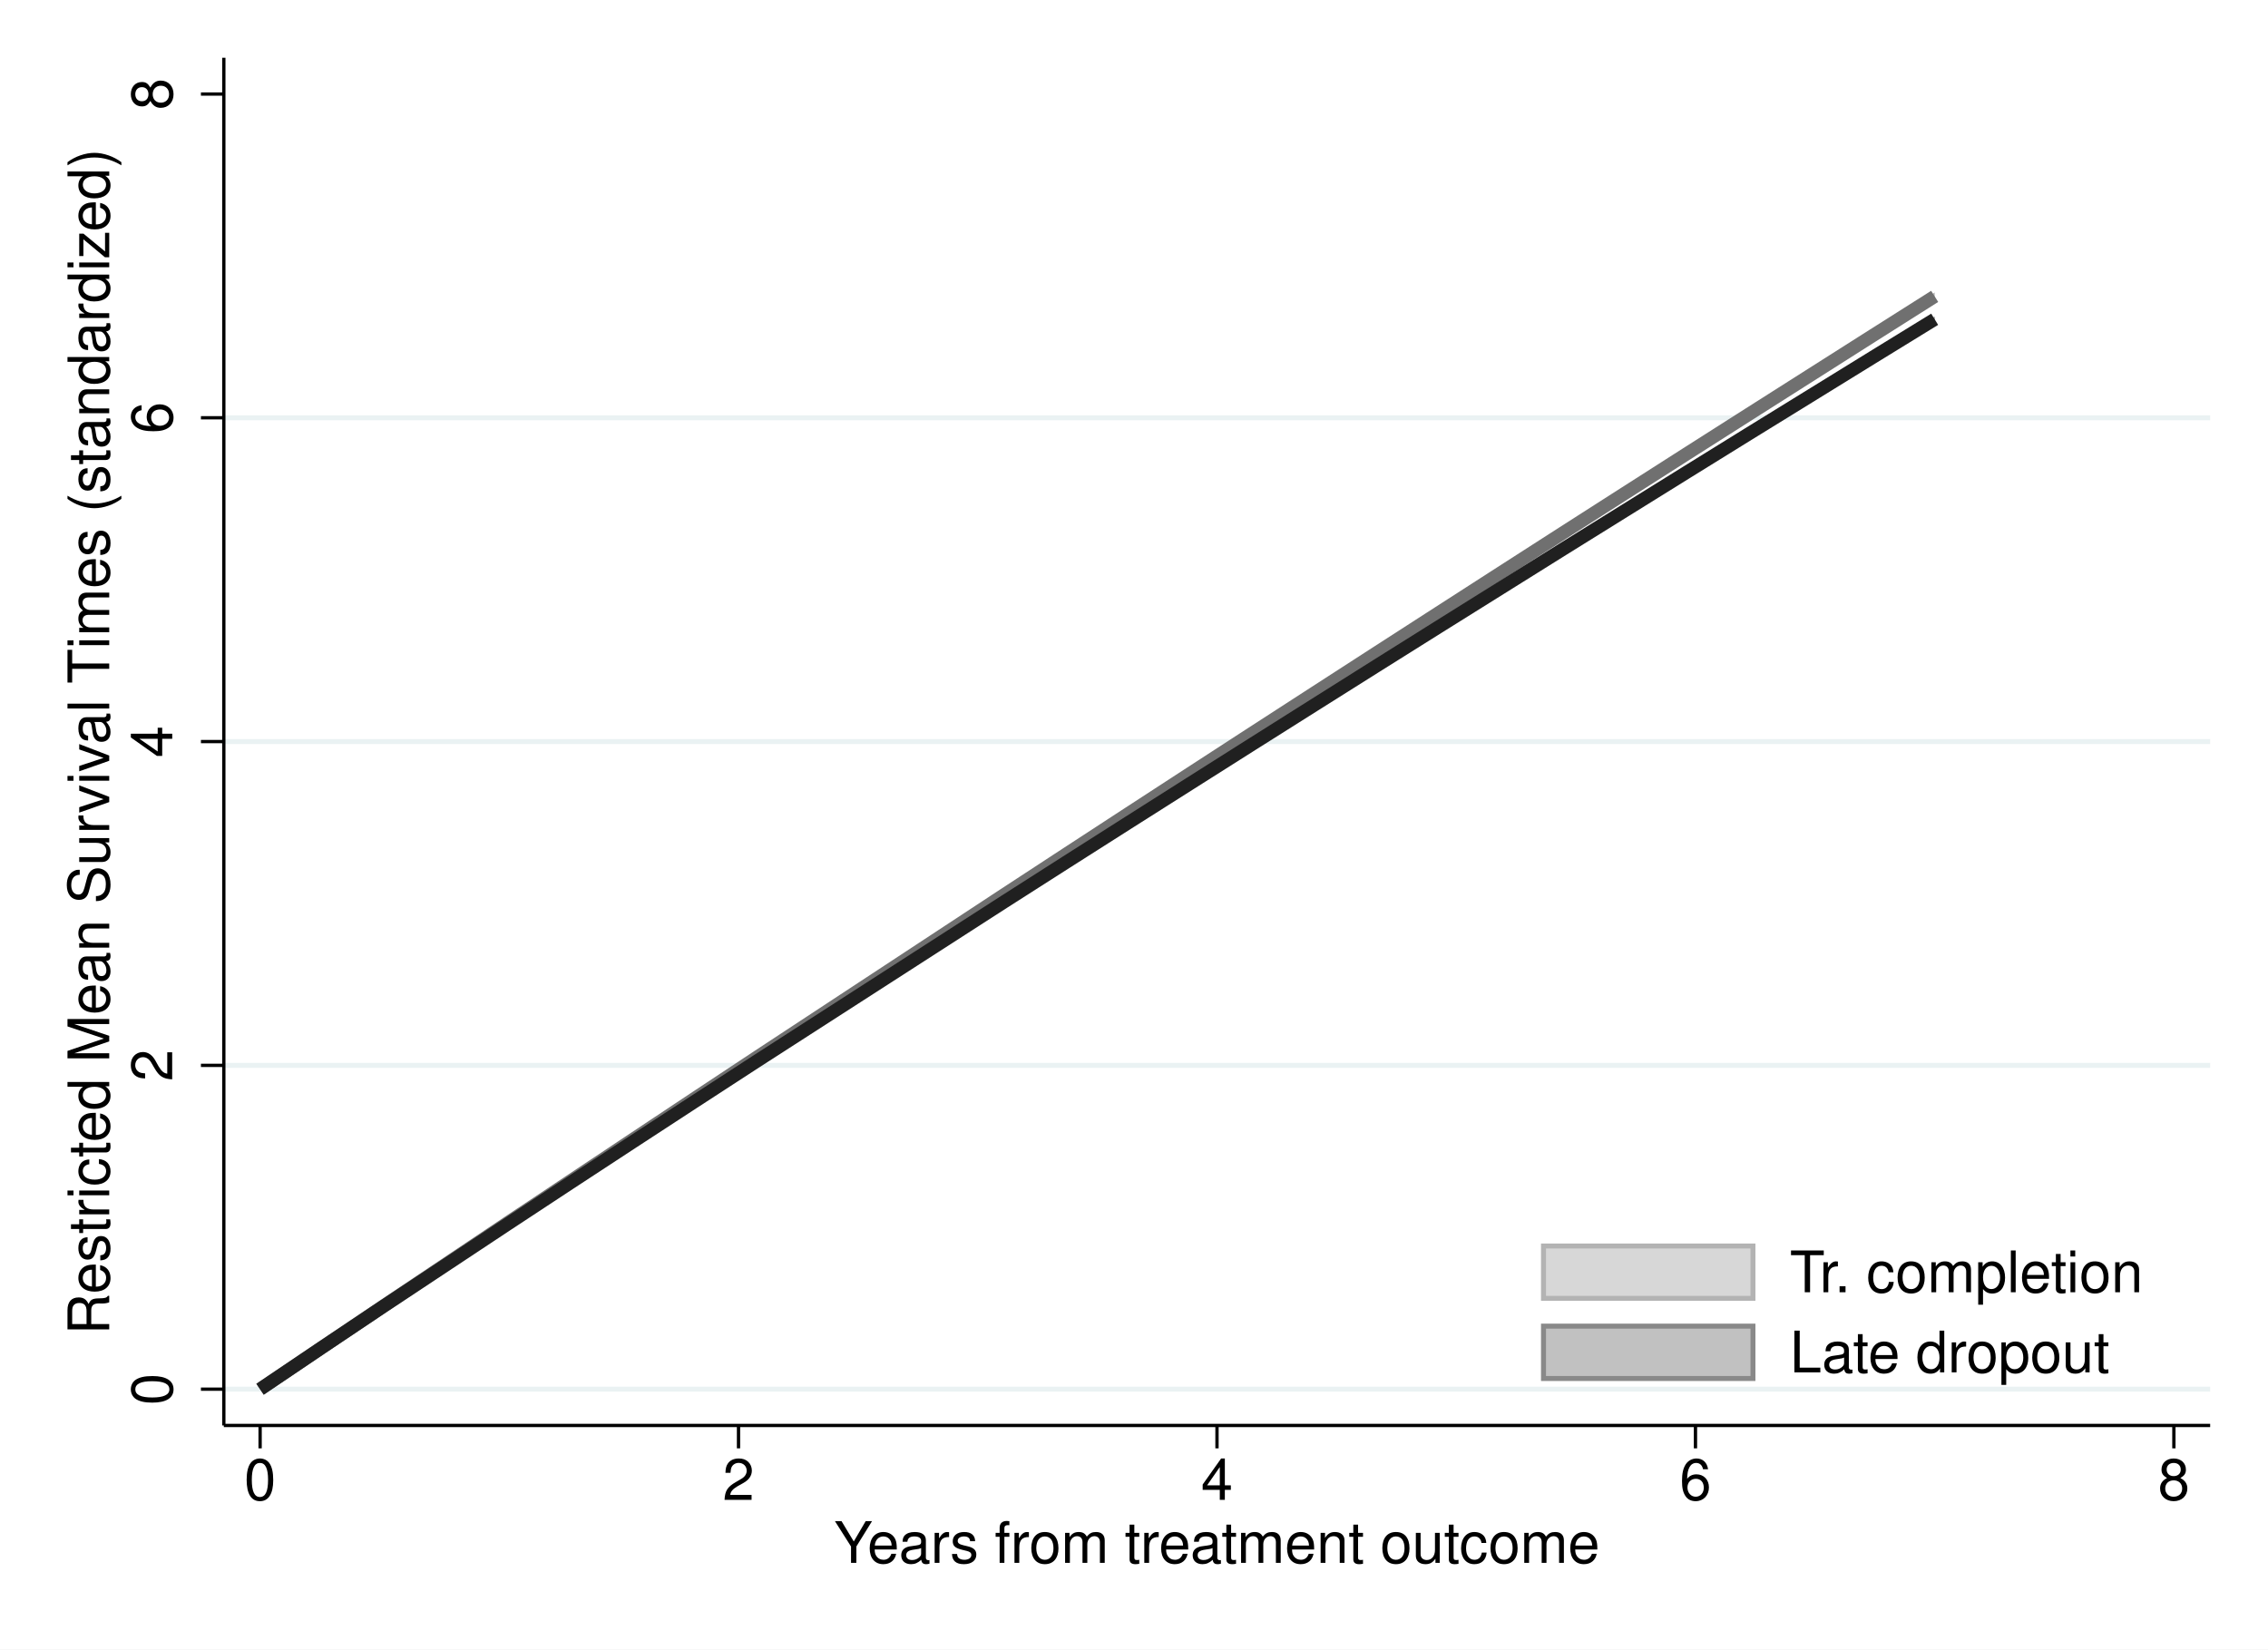
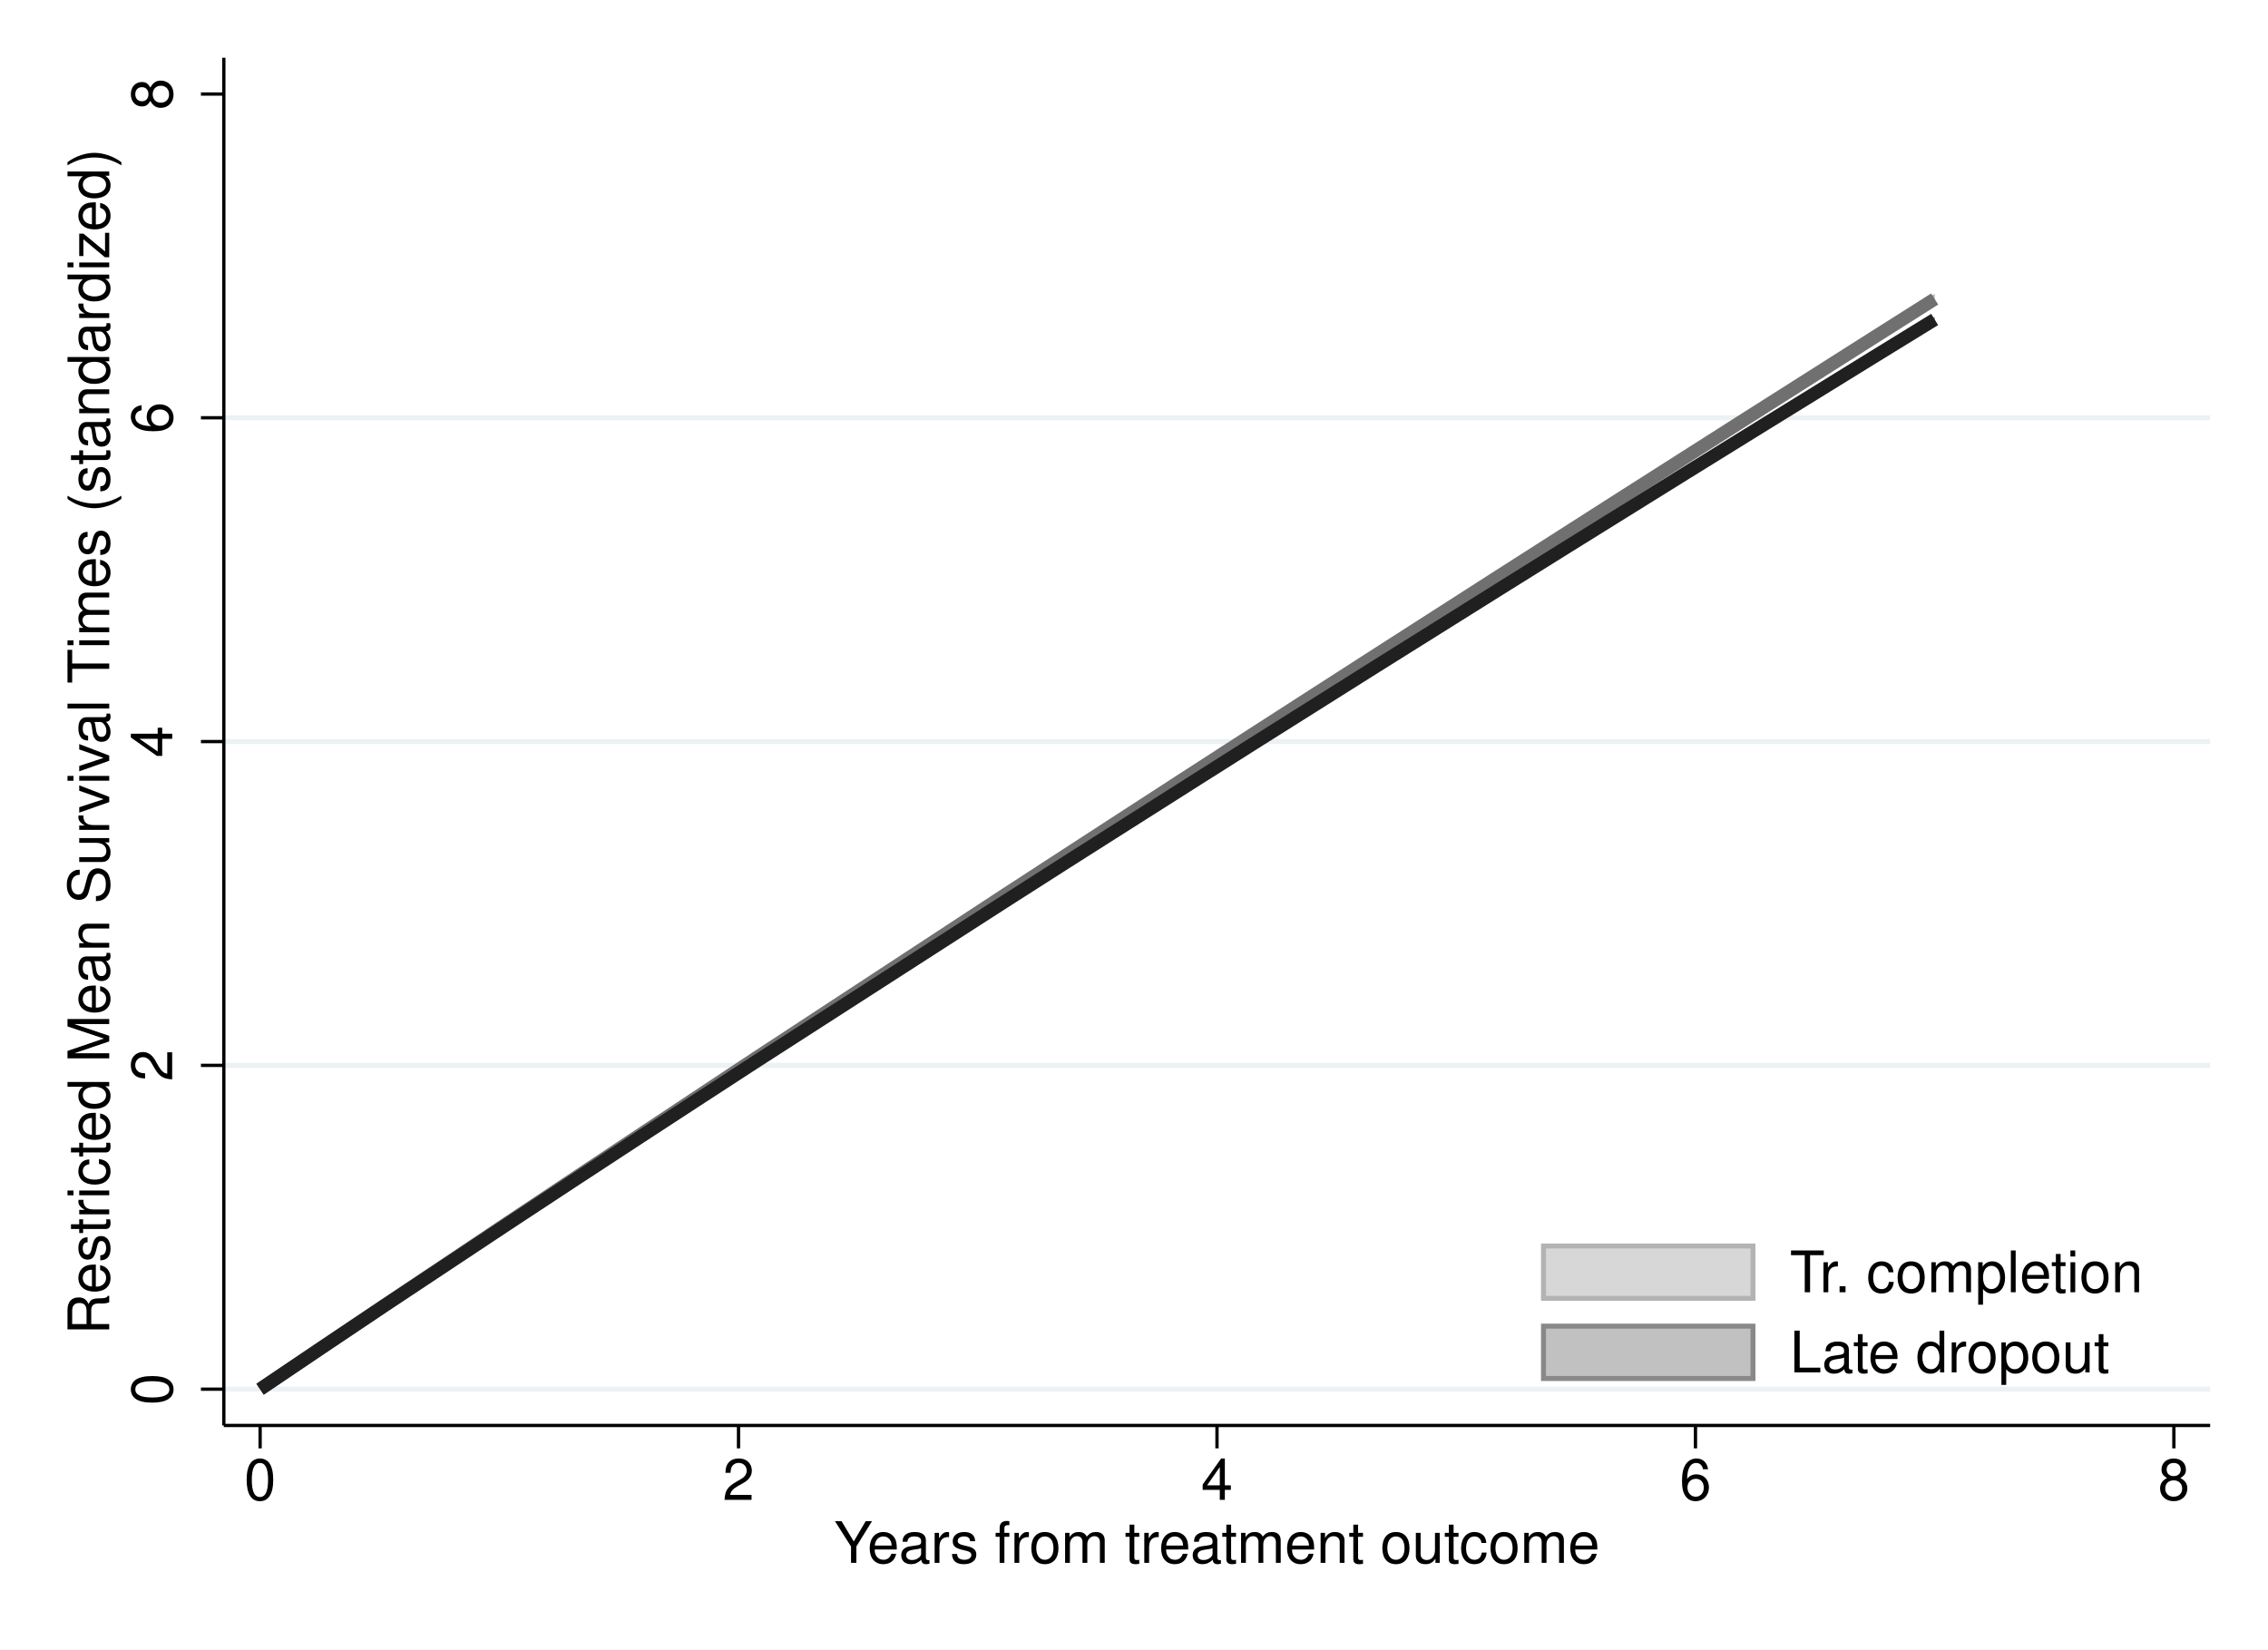
<svg xmlns="http://www.w3.org/2000/svg" xmlns:xlink="http://www.w3.org/1999/xlink" version="1.1" width="5.50in" height="4.00in" viewBox="0 0 3960 2880">
  <rect x="0" y="0" width="3960" height="2880" style="fill:#FFFFFF;stroke:none" />
  <rect x="0.00" y="0.00" width="3959.88" height="2880.00" style="fill:#FFFFFF" />
  <rect x="2.88" y="2.88" width="3954.12" height="2874.24" style="fill:none;stroke:#FFFFFF;stroke-width:5.76" />
  <rect x="390.80" y="100.86" width="3468.22" height="2388.33" style="fill:#FFFFFF" />
  <rect x="393.68" y="103.74" width="3462.46" height="2382.57" style="fill:none;stroke:#FFFFFF;stroke-width:5.76" />
  <line x1="390.80" y1="2425.82" x2="3859.02" y2="2425.82" style="stroke:#EAF2F3;stroke-width:8.64" />
  <line x1="390.80" y1="1860.39" x2="3859.02" y2="1860.39" style="stroke:#EAF2F3;stroke-width:8.64" />
  <line x1="390.80" y1="1294.96" x2="3859.02" y2="1294.96" style="stroke:#EAF2F3;stroke-width:8.64" />
  <line x1="390.80" y1="729.53" x2="3859.02" y2="729.53" style="stroke:#EAF2F3;stroke-width:8.64" />
  <defs>
-     <path id="path_fatNCEcM" d="M562.44 2352.81 L562.44 2352.81 L670.73 2279.92 L887.29 2135.13 L995.57 2062.98 L1103.85 1991.08 L1212.13 1919.42 L1320.54 1848.02 L1753.66 1564.00 L1861.94 1493.46 L1970.22 1423.05 L2078.51 1352.88 L2186.79 1282.83 L2295.07 1213.04 L2403.35 1143.36 L2511.63 1073.94 L2620.03 1004.63 L2728.32 935.46 L2836.60 866.52 L2944.88 797.72 L3053.16 729.03 L3269.72 592.29 L3378.00 524.10 L3378.00 510.73 L3269.72 579.79 L3053.16 718.14 L2944.88 787.57 L2836.60 857.12 L2728.32 926.79 L2620.03 996.59 L2511.63 1066.51 L2403.35 1136.68 L2295.07 1206.85 L2186.79 1277.26 L2078.51 1347.80 L1970.22 1418.59 L1861.94 1489.38 L1753.66 1560.41 L1320.54 1846.04 L1212.13 1917.81 L1103.85 1989.84 L995.57 2061.99 L887.29 2134.38 L670.73 2279.67 L562.44 2352.68 L562.44 2352.81 Z" stroke-linejoin="round" />
+     <path id="path_RYRgRycV" d="M562.44 2352.81 L562.44 2352.81 L670.73 2280.04 L887.29 2135.37 L995.57 2063.35 L1103.85 1991.57 L1212.13 1919.92 L1320.54 1848.64 L1753.66 1565.73 L1861.94 1495.57 L1970.22 1425.64 L2078.51 1355.97 L2186.79 1286.42 L2295.07 1217.00 L2403.35 1147.82 L2511.63 1078.76 L2620.03 1009.83 L2728.32 941.15 L2836.60 872.46 L2944.88 803.91 L3053.16 735.59 L3269.72 599.09 L3378.00 530.90 L3378.00 513.08 L3269.72 582.14 L3053.16 720.62 L2944.88 790.04 L2836.60 859.47 L2728.32 929.14 L2620.03 998.82 L2511.63 1068.61 L2403.35 1138.54 L2295.07 1208.58 L2186.79 1278.75 L2078.51 1349.04 L1970.22 1419.46 L1861.94 1490.12 L1753.66 1560.91 L1320.54 1845.91 L1212.13 1917.69 L1103.85 1989.71 L995.57 2061.86 L887.29 2134.26 L670.73 2279.67 L562.44 2352.68 L562.44 2352.81 Z" stroke-linejoin="round" />
  </defs>
  <defs>
-     <clipPath id="clipPath_PIqEfYMQ">
-       <use xlink:href="#path_fatNCEcM" />
+     <clipPath id="clipPath_YnfifmIK">
+       <use xlink:href="#path_RYRgRycV" />
    </clipPath>
  </defs>
-   <use xlink:href="#path_fatNCEcM" style="stroke:none;fill:#8D8D8D;fill-opacity:0.35" />
-   <use xlink:href="#path_fatNCEcM" style="fill:none;stroke:#707070;stroke-opacity:0.35;stroke-width:17.28" clip-path="url(#clipPath_PIqEfYMQ)" />
+   <use xlink:href="#path_RYRgRycV" style="stroke:none;fill:#8D8D8D;fill-opacity:0.35" />
+   <use xlink:href="#path_RYRgRycV" style="fill:none;stroke:#707070;stroke-opacity:0.35;stroke-width:17.28" clip-path="url(#clipPath_YnfifmIK)" />
  <defs>
-     <path id="path_kdZAIOBK" d="M562.44 2352.93 L562.44 2352.93 L670.73 2280.54 L887.29 2137.11 L995.57 2065.95 L1103.85 1995.04 L1212.13 1924.62 L1320.54 1854.33 L1753.66 1576.01 L1861.94 1507.07 L1970.22 1438.27 L2078.51 1369.71 L2186.79 1301.40 L2295.07 1233.21 L2403.35 1165.27 L2511.63 1097.57 L2620.03 1030.00 L2728.32 962.56 L2836.60 895.36 L2944.88 828.41 L3053.16 761.58 L3269.72 628.30 L3378.00 561.97 L3378.00 552.81 L3269.72 619.64 L3053.16 753.78 L2944.88 821.11 L2836.60 888.68 L2728.32 956.25 L2620.03 1024.06 L2511.63 1092.00 L2403.35 1160.19 L2295.07 1228.50 L2186.79 1297.06 L2078.51 1365.75 L1970.22 1434.68 L1861.94 1503.86 L1753.66 1573.16 L1320.54 1852.72 L1212.13 1923.26 L1103.85 1994.05 L995.57 2065.08 L887.29 2136.49 L670.73 2280.29 L562.44 2352.81 L562.44 2352.93 Z" stroke-linejoin="round" />
+     <path id="path_GzHlSyCY" d="M562.44 2352.93 L562.44 2352.93 L670.73 2280.54 L887.29 2136.98 L995.57 2065.82 L1103.85 1995.04 L1212.13 1924.50 L1320.54 1854.20 L1753.66 1576.13 L1861.94 1507.20 L1970.22 1438.51 L2078.51 1369.96 L2186.79 1301.77 L2295.07 1233.70 L2403.35 1165.76 L2511.63 1098.07 L2620.03 1030.50 L2728.32 963.18 L2836.60 895.98 L2944.88 828.90 L3053.16 762.08 L3269.72 628.79 L3378.00 562.46 L3378.00 553.18 L3269.72 620.01 L3053.16 754.28 L2944.88 821.60 L2836.60 889.05 L2728.32 956.74 L2620.03 1024.43 L2511.63 1092.38 L2403.35 1160.56 L2295.07 1228.88 L2186.79 1297.31 L2078.51 1366.00 L1970.22 1434.80 L1861.94 1503.86 L1753.66 1573.16 L1320.54 1852.60 L1212.13 1923.14 L1103.85 1993.92 L995.57 2064.96 L887.29 2136.36 L670.73 2280.29 L562.44 2352.81 L562.44 2352.93 Z" stroke-linejoin="round" />
  </defs>
  <defs>
-     <clipPath id="clipPath_Qvknyfkz">
-       <use xlink:href="#path_kdZAIOBK" />
+     <clipPath id="clipPath_LxCpItij">
+       <use xlink:href="#path_GzHlSyCY" />
    </clipPath>
  </defs>
-   <use xlink:href="#path_kdZAIOBK" style="stroke:none;fill:#4D4D4D;fill-opacity:0.35" />
-   <use xlink:href="#path_kdZAIOBK" style="fill:none;stroke:#202020;stroke-opacity:0.35;stroke-width:17.28" clip-path="url(#clipPath_Qvknyfkz)" />
-   <path d=" M454.04 2425.95 L562.32 2352.81 L670.60 2279.92 L887.29 2134.75 L995.57 2062.61 L1103.85 1990.58 L1212.13 1918.68 L1320.41 1847.03 L1753.54 1562.27 L1861.82 1491.48 L1970.22 1420.82 L2078.51 1350.40 L2186.79 1280.11 L2295.07 1210.07 L2403.35 1140.14 L2511.63 1070.35 L2619.91 1000.67 L2728.19 931.12 L2836.47 861.82 L2944.76 792.64 L3053.04 723.71 L3269.72 586.10 L3378.00 517.54" stroke-linejoin="round" style="fill:none;stroke:#707070;stroke-width:23.04" />
-   <path d=" M454.04 2425.95 L562.32 2352.93 L670.60 2280.41 L887.29 2136.86 L995.57 2065.58 L1103.85 1994.66 L1212.13 1924.00 L1320.41 1853.59 L1753.54 1574.64 L1861.82 1505.47 L1970.22 1436.53 L2078.51 1367.85 L2186.79 1299.29 L2295.07 1230.98 L2403.35 1162.79 L2511.63 1094.85 L2619.91 1027.16 L2728.19 959.46 L2836.47 892.14 L2944.76 824.82 L3053.04 757.74 L3269.72 624.09 L3378.00 557.51" stroke-linejoin="round" style="fill:none;stroke:#202020;stroke-width:23.04" />
+   <use xlink:href="#path_GzHlSyCY" style="stroke:none;fill:#4D4D4D;fill-opacity:0.35" />
+   <use xlink:href="#path_GzHlSyCY" style="fill:none;stroke:#202020;stroke-opacity:0.35;stroke-width:17.28" clip-path="url(#clipPath_LxCpItij)" />
+   <path d=" M454.04 2425.95 L562.32 2352.81 L670.60 2279.92 L887.29 2134.88 L995.57 2062.73 L1103.85 1990.70 L1212.13 1918.93 L1320.41 1847.27 L1753.54 1563.38 L1861.82 1492.97 L1970.22 1422.67 L2078.51 1352.51 L2186.79 1282.59 L2295.07 1212.91 L2403.35 1143.24 L2511.63 1073.81 L2619.91 1004.39 L2728.19 935.21 L2836.47 866.03 L2944.76 797.10 L3053.04 728.17 L3269.72 590.68 L3378.00 522.12" stroke-linejoin="round" style="fill:none;stroke:#707070;stroke-width:23.04" />
+   <path d=" M454.04 2425.95 L562.32 2352.93 L670.60 2280.41 L887.29 2136.73 L995.57 2065.45 L1103.85 1994.54 L1212.13 1923.88 L1320.41 1853.46 L1753.54 1574.77 L1861.82 1505.59 L1970.22 1436.78 L2078.51 1368.10 L2186.79 1299.54 L2295.07 1231.35 L2403.35 1163.16 L2511.63 1095.35 L2619.91 1027.53 L2728.19 959.96 L2836.47 892.64 L2944.76 825.31 L3053.04 758.24 L3269.72 624.46 L3378.00 557.88" stroke-linejoin="round" style="fill:none;stroke:#202020;stroke-width:23.04" />
  <line x1="390.80" y1="2489.19" x2="390.80" y2="100.86" style="stroke:#000000;stroke-width:5.76" />
  <line x1="390.80" y1="2425.82" x2="350.83" y2="2425.82" style="stroke:#000000;stroke-width:5.76" />
  <text x="300.72" y="2425.82" style="font-family:'Helvetica';font-size:99.99px;fill:#000000" transform="rotate(-90 300.72,2425.82)" text-anchor="middle">0</text>
  <line x1="390.80" y1="1860.39" x2="350.83" y2="1860.39" style="stroke:#000000;stroke-width:5.76" />
  <text x="300.72" y="1860.39" style="font-family:'Helvetica';font-size:99.99px;fill:#000000" transform="rotate(-90 300.72,1860.39)" text-anchor="middle">2</text>
  <line x1="390.80" y1="1294.96" x2="350.83" y2="1294.96" style="stroke:#000000;stroke-width:5.76" />
  <text x="300.72" y="1294.96" style="font-family:'Helvetica';font-size:99.99px;fill:#000000" transform="rotate(-90 300.72,1294.96)" text-anchor="middle">4</text>
  <line x1="390.80" y1="729.53" x2="350.83" y2="729.53" style="stroke:#000000;stroke-width:5.76" />
  <text x="300.72" y="729.53" style="font-family:'Helvetica';font-size:99.99px;fill:#000000" transform="rotate(-90 300.72,729.53)" text-anchor="middle">6</text>
  <line x1="390.80" y1="164.22" x2="350.83" y2="164.22" style="stroke:#000000;stroke-width:5.76" />
  <text x="300.72" y="164.22" style="font-family:'Helvetica';font-size:99.99px;fill:#000000" transform="rotate(-90 300.72,164.22)" text-anchor="middle">8</text>
  <text x="190.71" y="1294.96" style="font-family:'Helvetica';font-size:99.99px;fill:#000000" transform="rotate(-90 190.71,1294.96)" text-anchor="middle">Restricted Mean Survival Times (standardized)</text>
  <line x1="390.80" y1="2489.19" x2="3859.02" y2="2489.19" style="stroke:#000000;stroke-width:5.76" />
  <line x1="454.16" y1="2489.19" x2="454.16" y2="2529.16" style="stroke:#000000;stroke-width:5.76" />
  <text x="454.16" y="2619.14" style="font-family:'Helvetica';font-size:99.99px;fill:#000000" text-anchor="middle">0</text>
  <line x1="1289.47" y1="2489.19" x2="1289.47" y2="2529.16" style="stroke:#000000;stroke-width:5.76" />
  <text x="1289.47" y="2619.14" style="font-family:'Helvetica';font-size:99.99px;fill:#000000" text-anchor="middle">2</text>
  <line x1="2124.91" y1="2489.19" x2="2124.91" y2="2529.16" style="stroke:#000000;stroke-width:5.76" />
  <text x="2124.91" y="2619.14" style="font-family:'Helvetica';font-size:99.99px;fill:#000000" text-anchor="middle">4</text>
  <line x1="2960.35" y1="2489.19" x2="2960.35" y2="2529.16" style="stroke:#000000;stroke-width:5.76" />
  <text x="2960.35" y="2619.14" style="font-family:'Helvetica';font-size:99.99px;fill:#000000" text-anchor="middle">6</text>
  <line x1="3795.66" y1="2489.19" x2="3795.66" y2="2529.16" style="stroke:#000000;stroke-width:5.76" />
  <text x="3795.66" y="2619.14" style="font-family:'Helvetica';font-size:99.99px;fill:#000000" text-anchor="middle">8</text>
  <text x="2124.91" y="2729.16" style="font-family:'Helvetica';font-size:99.99px;fill:#000000" text-anchor="middle">Years from treatment outcome</text>
  <rect x="2690.70" y="2171.51" width="374.34" height="99.99" style="fill:#8D8D8D;fill-opacity:0.35" />
  <rect x="2695.02" y="2175.83" width="365.70" height="91.35" style="fill:none;stroke:#707070;stroke-opacity:0.35;stroke-width:8.64" />
  <rect x="2690.70" y="2311.47" width="374.34" height="99.99" style="fill:#4D4D4D;fill-opacity:0.35" />
  <rect x="2695.02" y="2315.79" width="365.70" height="91.35" style="fill:none;stroke:#202020;stroke-opacity:0.35;stroke-width:8.64" />
  <text x="3125.06" y="2256.53" style="font-family:'Helvetica';font-size:99.99px;fill:#000000">Tr. completion</text>
  <text x="3125.06" y="2396.50" style="font-family:'Helvetica';font-size:99.99px;fill:#000000">Late dropout</text>
</svg>
